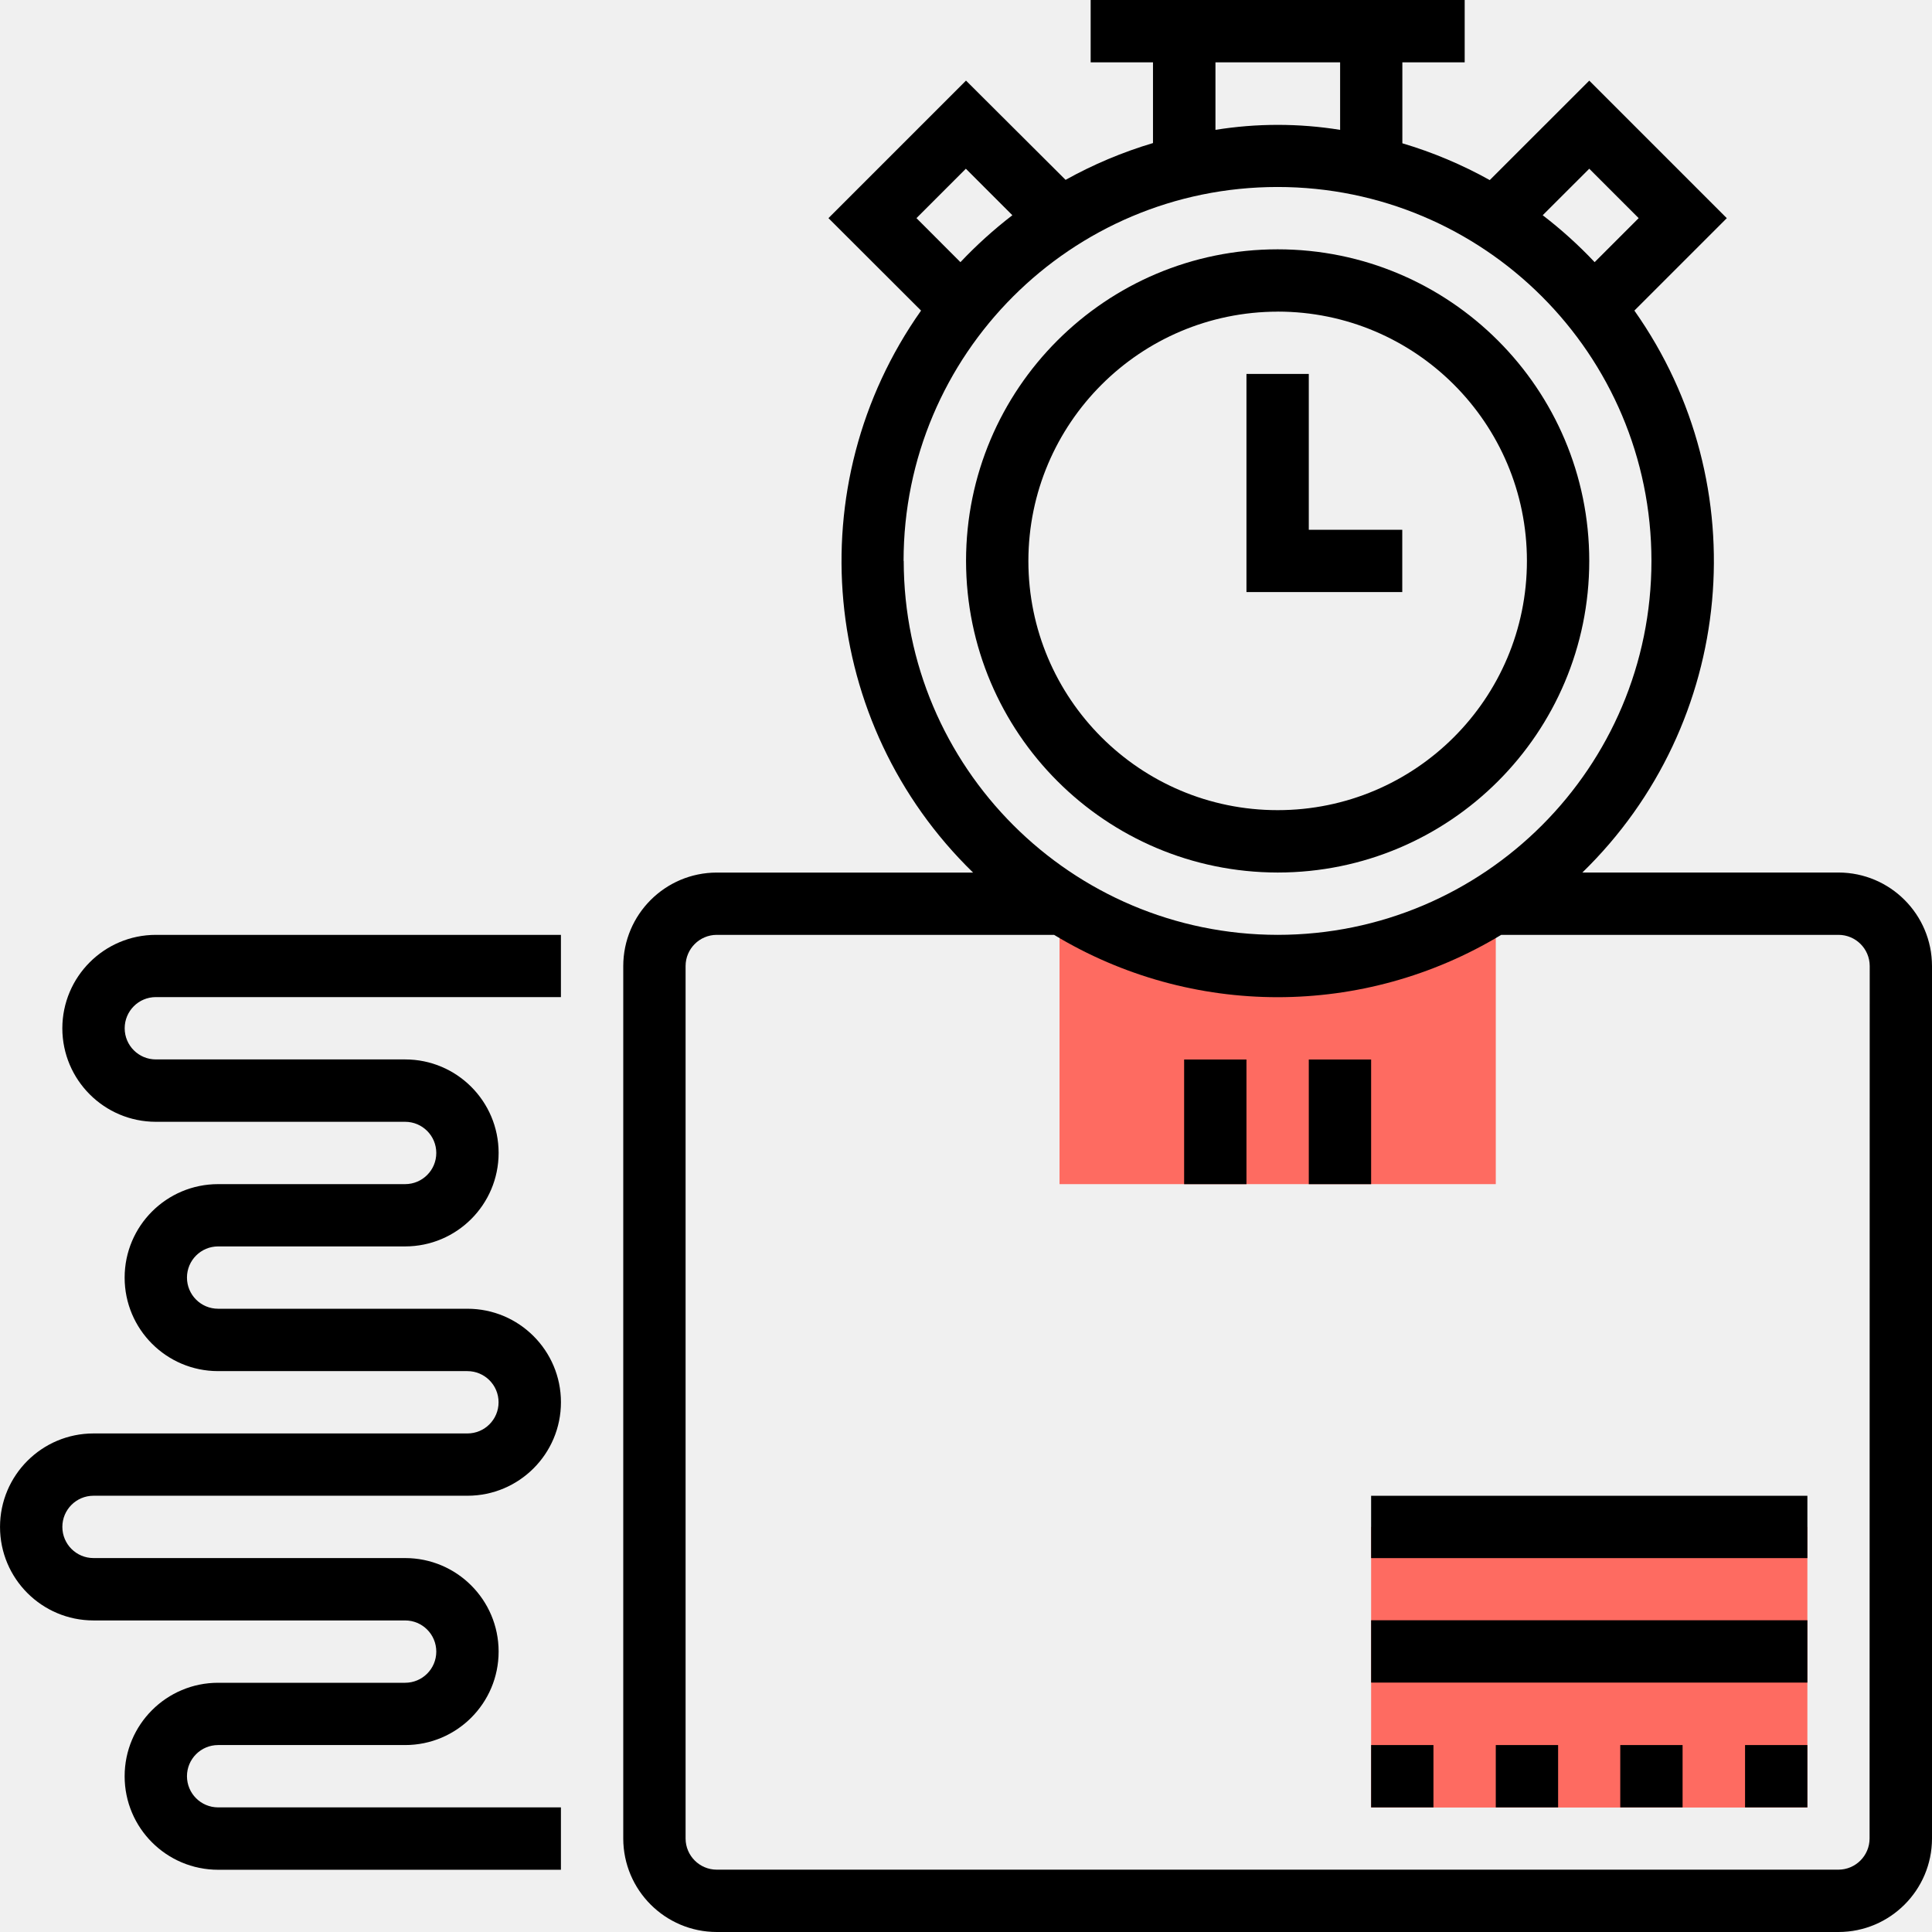
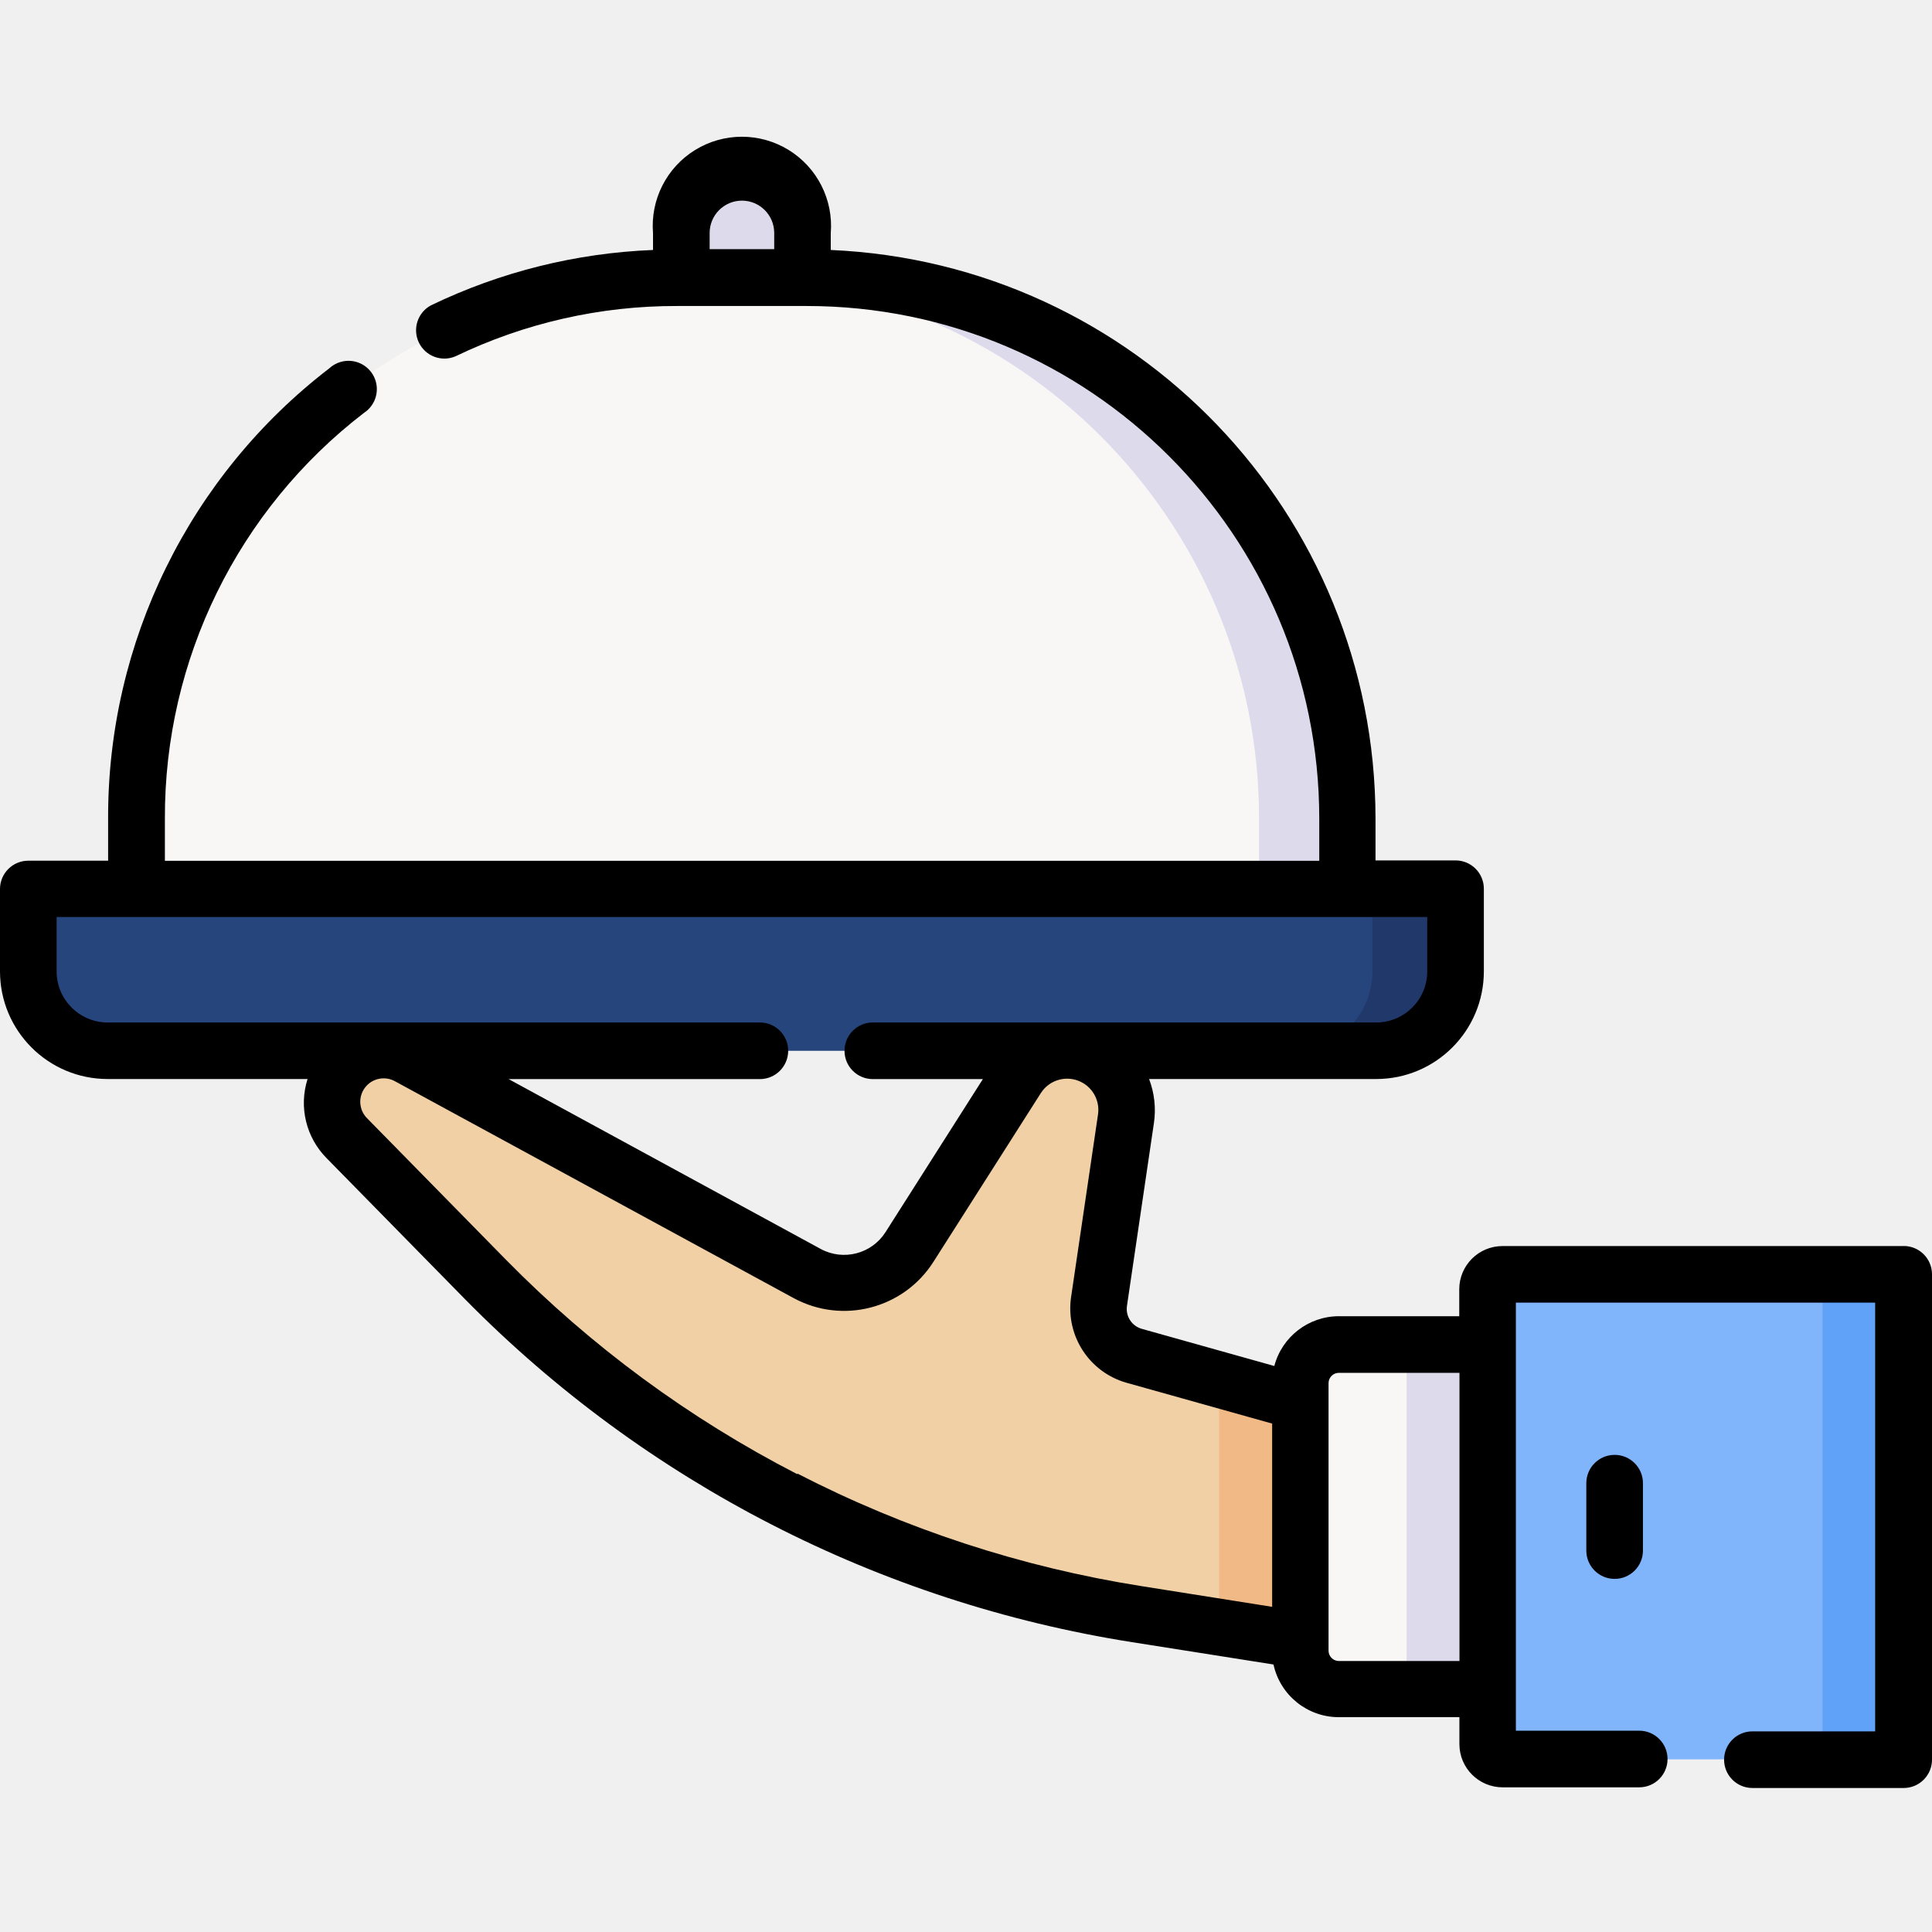
- <svg xmlns="http://www.w3.org/2000/svg" width="42" height="42" viewBox="0 0 42 42">
+ <svg xmlns="http://www.w3.org/2000/svg" width="26" height="26" viewBox="0 0 26 26">
  <defs>
    <clipPath id="clip-path">
-       <rect id="Rectangle_6" data-name="Rectangle 6" width="42" height="42" transform="translate(90 734)" fill="#fff" stroke="#707070" stroke-width="1" />
+       <rect id="Rectangle_6" data-name="Rectangle 6" width="26" height="26" transform="translate(93 740)" fill="#fff" stroke="#707070" stroke-width="1" />
    </clipPath>
  </defs>
-   <g id="img-3" transform="translate(-90 -734)" clip-path="url(#clip-path)">
-     <g id="delivery" transform="translate(89.323 733.323)">
-       <g id="Group_17" data-name="Group 17">
-         <path id="Path_40" data-name="Path 40" d="M30.484,33.871h9.484v6.1H30.484Z" fill="#fe6b61" />
+   <g id="img-3" transform="translate(-93 -740)" clip-path="url(#clip-path)">
+     <g id="food-delivery" transform="translate(93 740)">
+       <path id="Path_84" data-name="Path 84" d="M10.8,3.953H9.169V3.138a.815.815,0,1,1,1.631,0v.815Z" fill="#dddaec" />
+       <g id="Group_50" data-name="Group 50">
+         <path id="Path_85" data-name="Path 85" d="M18.131,12.468H1.838V11.014A7.276,7.276,0,0,1,9.114,3.738h1.74a7.276,7.276,0,0,1,7.276,7.276Z" fill="#f9f6f6" />
+         <path id="Path_86" data-name="Path 86" d="M10.855,3.738H9.668a7.276,7.276,0,0,1,7.276,7.276v1.455h1.187V11.014a7.276,7.276,0,0,0-7.276-7.276Z" fill="#dddaec" />
      </g>
-       <g id="Group_18" data-name="Group 18">
-         <path id="Path_41" data-name="Path 41" d="M28.452,21.677a8.757,8.757,0,0,1-4.742-1.393v6.135h9.484V20.284A8.757,8.757,0,0,1,28.452,21.677Z" fill="#fe6b61" />
+       <path id="Path_87" data-name="Path 87" d="M18.522,14.141H1.447A1.067,1.067,0,0,1,.381,13.074V11.961H19.588v1.113A1.067,1.067,0,0,1,18.522,14.141Z" fill="#26457d" />
+       <path id="Path_88" data-name="Path 88" d="M18.468,11.961v1.113A1.067,1.067,0,0,1,17.4,14.141h1.12a1.067,1.067,0,0,0,1.067-1.067V11.961Z" fill="#21386b" />
+       <g id="Group_51" data-name="Group 51">
+         <path id="Path_89" data-name="Path 89" d="M17.5,18.876l-2.236-.627a.658.658,0,0,1-.474-.73l.363-2.462a.8.8,0,0,0-1.467-.546l-1.448,2.276a1.04,1.04,0,0,1-1.374.355L5.5,14.225a.7.7,0,0,0-.828,1.1l1.865,1.9A15.739,15.739,0,0,0,15.3,21.728l2.2.348v-3.2Z" fill="#f1d0a5" />
+         <path id="Path_90" data-name="Path 90" d="M16.407,18.613V21.9l1.092.173v-3.2l-1.09-.305c0,.014,0,.028,0,.042Z" fill="#f1b986" />
      </g>
-       <g id="Group_19" data-name="Group 19">
-         <path id="Path_42" data-name="Path 42" d="M40.645,19.645H35.076A9.444,9.444,0,0,0,36.207,7.429l2.009-2.009-2.99-2.99L33.063,4.592a9.37,9.37,0,0,0-1.9-.8V2.032h1.355V.677H24.387V2.032h1.355V3.787a9.447,9.447,0,0,0-1.9.8L21.677,2.429l-2.99,2.99L20.7,7.429a9.444,9.444,0,0,0,1.131,12.217H16.258a2.035,2.035,0,0,0-2.032,2.032V40.645a2.035,2.035,0,0,0,2.032,2.032H40.645a2.035,2.035,0,0,0,2.032-2.032V21.677A2.035,2.035,0,0,0,40.645,19.645Zm-5.419-15.3L36.3,5.419l-.957.957a9.427,9.427,0,0,0-1.129-1.02ZM27.1,2.032h2.71V3.5a8.522,8.522,0,0,0-2.71,0ZM20.6,5.419l1.074-1.074,1.011,1.011a9.652,9.652,0,0,0-1.129,1.02Zm-.28,7.452A8.129,8.129,0,1,1,28.452,21,8.138,8.138,0,0,1,20.323,12.871Zm21,27.774a.679.679,0,0,1-.677.677H16.258a.679.679,0,0,1-.677-.677V21.677A.679.679,0,0,1,16.258,21h7.334a9.393,9.393,0,0,0,9.72,0h7.334a.679.679,0,0,1,.677.677Z" />
-         <path id="Path_43" data-name="Path 43" d="M26.419,23.71h1.355v2.71H26.419Z" />
-         <path id="Path_44" data-name="Path 44" d="M29.129,23.71h1.355v2.71H29.129Z" />
-         <path id="Path_45" data-name="Path 45" d="M28.452,19.645a6.774,6.774,0,1,0-6.774-6.774A6.782,6.782,0,0,0,28.452,19.645Zm0-12.194a5.419,5.419,0,1,1-5.419,5.419A5.426,5.426,0,0,1,28.452,7.452Z" />
-         <path id="Path_46" data-name="Path 46" d="M38.613,38.613h1.355v1.355H38.613Z" />
-         <path id="Path_47" data-name="Path 47" d="M35.9,38.613h1.355v1.355H35.9Z" />
-         <path id="Path_48" data-name="Path 48" d="M30.484,38.613h1.355v1.355H30.484Z" />
-         <path id="Path_49" data-name="Path 49" d="M33.194,38.613h1.355v1.355H33.194Z" />
-         <path id="Path_50" data-name="Path 50" d="M30.484,35.9h9.484v1.355H30.484Z" />
-         <path id="Path_51" data-name="Path 51" d="M30.484,33.194h9.484v1.355H30.484Z" />
-         <path id="Path_52" data-name="Path 52" d="M31.161,12.194H29.129V8.806H27.774v4.742h3.387Z" />
-         <path id="Path_53" data-name="Path 53" d="M2.032,23.032a2.035,2.035,0,0,0,2.032,2.032H9.484a.677.677,0,0,1,0,1.355H5.419a2.032,2.032,0,1,0,0,4.065h5.419a.677.677,0,0,1,0,1.355H2.71a2.032,2.032,0,1,0,0,4.065H9.484a.677.677,0,0,1,0,1.355H5.419a2.032,2.032,0,0,0,0,4.065h7.452V39.968H5.419a.677.677,0,0,1,0-1.355H9.484a2.032,2.032,0,1,0,0-4.065H2.71a.677.677,0,0,1,0-1.355h8.129a2.032,2.032,0,0,0,0-4.065H5.419a.677.677,0,1,1,0-1.355H9.484a2.032,2.032,0,1,0,0-4.065H4.065a.677.677,0,0,1,0-1.355h8.806V21H4.065A2.035,2.035,0,0,0,2.032,23.032Z" />
+       <path id="Path_91" data-name="Path 91" d="M20.022,22.733h-2a.519.519,0,0,1-.519-.519v-3.6a.519.519,0,0,1,.519-.519h2Z" fill="#f9f6f6" />
+       <path id="Path_92" data-name="Path 92" d="M18.93,18.094h1.092v4.639H18.93Z" fill="#dddaec" />
+       <path id="Path_93" data-name="Path 93" d="M25.619,23.677h-5.4a.2.2,0,0,1-.2-.2V17.35a.2.2,0,0,1,.2-.2h5.4Z" fill="#80b4fb" />
+       <path id="Path_94" data-name="Path 94" d="M24.527,17.149h1.092v6.528H24.527Z" fill="#61a2f9" />
+       <g id="Group_52" data-name="Group 52">
+         <path id="Path_95" data-name="Path 95" d="M21.348,19.96v.907a.381.381,0,0,0,.762,0V19.96a.381.381,0,0,0-.762,0Z" />
+         <path id="Path_96" data-name="Path 96" d="M25.619,16.769h-5.4a.582.582,0,0,0-.581.581v.363H18.018a.9.9,0,0,0-.869.67l-1.783-.5a.278.278,0,0,1-.2-.308l.363-2.462a1.179,1.179,0,0,0-.065-.592h3.057a1.449,1.449,0,0,0,1.448-1.448V11.96a.381.381,0,0,0-.381-.381H18.511v-.566a7.666,7.666,0,0,0-7.331-7.649V3.138a1.2,1.2,0,1,0-2.392,0v.226A7.571,7.571,0,0,0,5.8,4.109a.381.381,0,0,0,.33.686,6.831,6.831,0,0,1,2.984-.677h1.74a6.9,6.9,0,0,1,6.9,6.9v.566H2.219v-.566A6.854,6.854,0,0,1,4.9,5.555a.381.381,0,1,0-.466-.6,7.61,7.61,0,0,0-2.979,6.062v.566H.381A.381.381,0,0,0,0,11.96v1.113a1.449,1.449,0,0,0,1.448,1.448H4.139A1.058,1.058,0,0,0,4.4,15.591l1.865,1.9A16.12,16.12,0,0,0,15.238,22.1l1.9.3a.9.9,0,0,0,.879.709h1.623v.363a.582.582,0,0,0,.581.581H22.06a.381.381,0,0,0,0-.762H20.4V17.53h4.835V23.3H23.583a.381.381,0,0,0,0,.762h2.037A.381.381,0,0,0,26,23.677V17.149a.381.381,0,0,0-.381-.381ZM9.985,2.7a.435.435,0,0,1,.434.434v.219H9.55V3.138A.435.435,0,0,1,9.985,2.7ZM.762,13.074v-.733H19.207v.733a.687.687,0,0,1-.686.686H11.746a.381.381,0,0,0,0,.762h1.481l-1.311,2.061a.661.661,0,0,1-.871.225l-4.2-2.286h3.381a.381.381,0,0,0,0-.762H1.448a.687.687,0,0,1-.686-.686Zm9.968,6.765a15.332,15.332,0,0,1-3.921-2.886l-1.865-1.9a.315.315,0,0,1,.375-.5l5.363,2.917a1.425,1.425,0,0,0,1.878-.486l1.448-2.275a.42.42,0,0,1,.769.286l-.363,2.462a1.041,1.041,0,0,0,.748,1.152l1.958.549v2.466l-1.761-.279a15.331,15.331,0,0,1-4.627-1.514Zm7.288,2.514a.139.139,0,0,1-.139-.139v-3.6a.139.139,0,0,1,.139-.139h1.623v3.878H18.018Z" />
      </g>
    </g>
  </g>
</svg>
